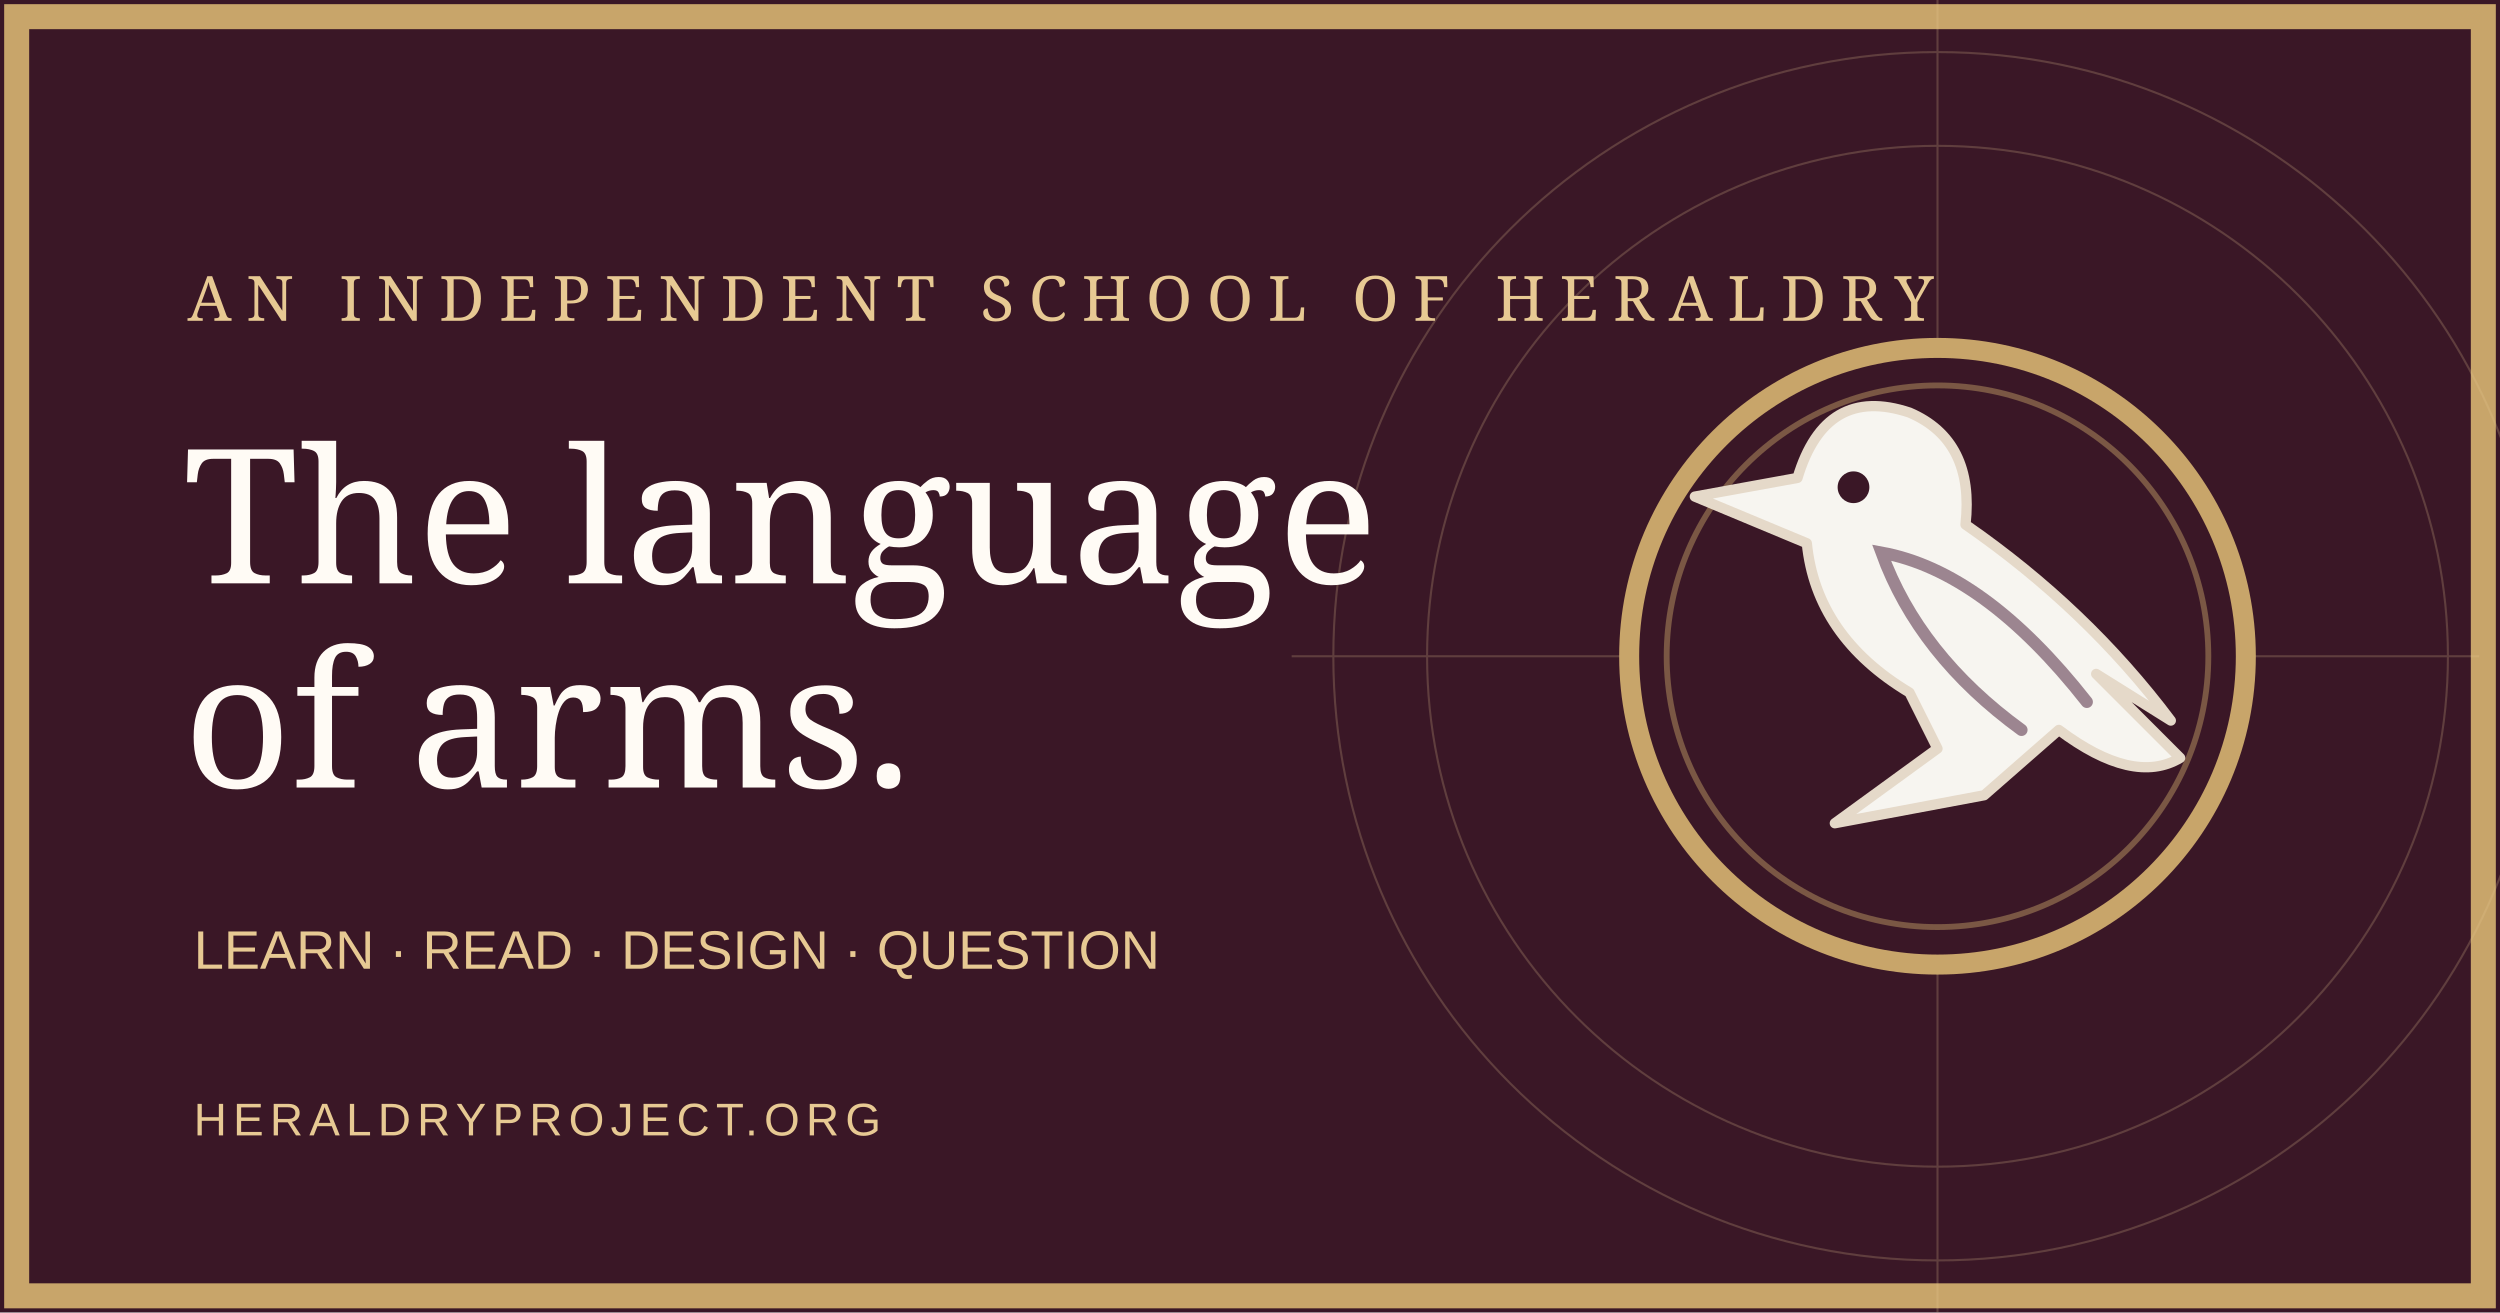
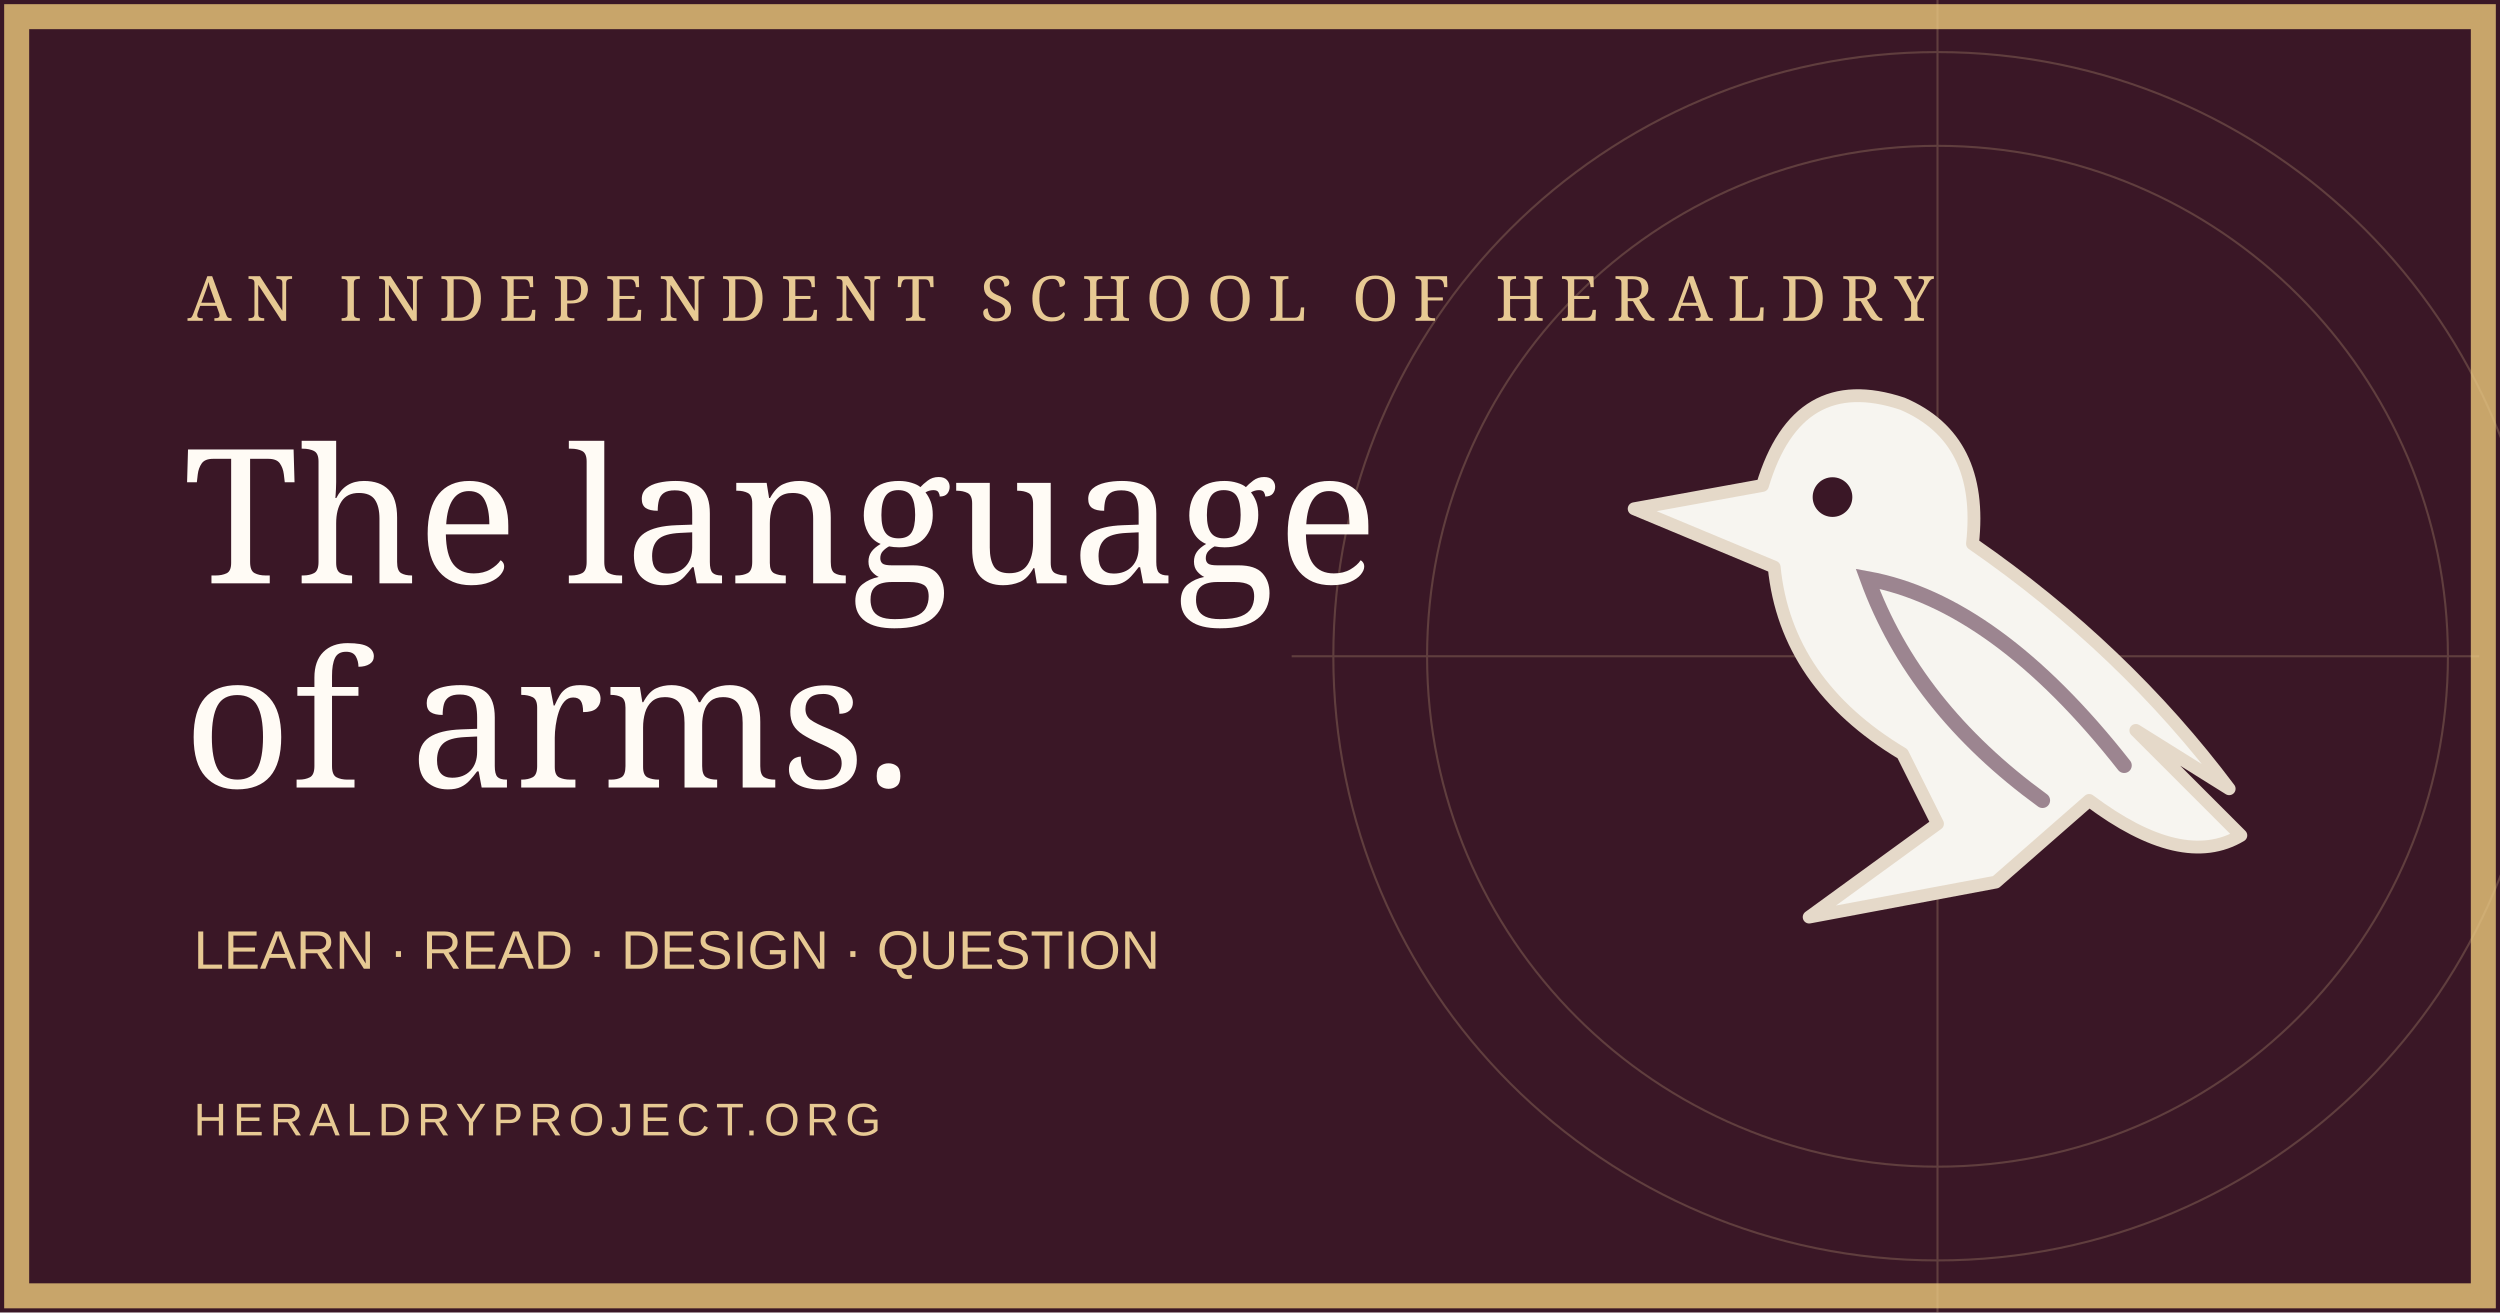
- <svg xmlns="http://www.w3.org/2000/svg" viewBox="0 0 1200 630" role="img" aria-label="The Heraldry Project: the language of arms. An Argent martlet on an oxblood roundel.">
+ <svg xmlns="http://www.w3.org/2000/svg" viewBox="0 0 1200 630" role="img" aria-label="The Heraldry Project: the language of arms. An Argent martlet on a burgundy background.">
  <rect width="1200" height="630" fill="#3a1726" />
  <path d="M8 8H1192V622H8Z" stroke="#c8a56a" stroke-width="12" fill="none" />
  <g opacity=".22" stroke="#e7c993" fill="none">
    <circle cx="930" cy="315" r="245" />
    <circle cx="930" cy="315" r="290" />
    <path d="M620 315H1190M930 0V630" />
  </g>
  <text x="90" y="154" fill="#e7c993" font-family="Georgia,serif" font-size="30" letter-spacing="7">AN INDEPENDENT SCHOOL OF HERALDRY</text>
  <text x="88" y="280" fill="#fffbf5" font-family="Georgia,serif" font-size="90">The language</text>
  <text x="88" y="378" fill="#fffbf5" font-family="Georgia,serif" font-size="90">of arms.</text>
  <text x="93" y="465" fill="#e7c993" font-family="Arial,sans-serif" font-size="26">LEARN · READ · DESIGN · QUESTION</text>
  <text x="93" y="545" fill="#e7c993" font-family="Arial,sans-serif" font-size="22" letter-spacing="3">HERALDRYPROJECT.ORG</text>
  <g transform="translate(770 155) scale(4)">
-     <circle cx="40" cy="40" r="37" fill="#3a1726" stroke="#c8a56a" stroke-width="2.4" />
-     <circle cx="40" cy="40" r="32.5" fill="none" stroke="#c8a56a" stroke-opacity=".45" stroke-width=".7" />
-     <g transform="translate(40 41) scale(-1.12 1.12)">
+     <g transform="translate(40 47.5) scale(-1.4 1.4)">
      <path d="M-25 6Q-16-6-3-15Q-4-24 3-27Q12-30 15-20L26-18 14-13Q13-3 3 3L0 9 11 17-5 14-13 7Q-21 13-26 10L-17 1Z" fill="#f7f5f0" stroke="#e5d9c9" stroke-width="1.1" stroke-linejoin="round" />
      <path d="M-16 4Q-5-10 6-12Q2-1-9 7" fill="none" stroke="#9c8590" stroke-width="1.3" stroke-linecap="round" />
      <circle cx="9" cy="-19" r="1.7" fill="#3a1726" />
    </g>
  </g>
</svg>
